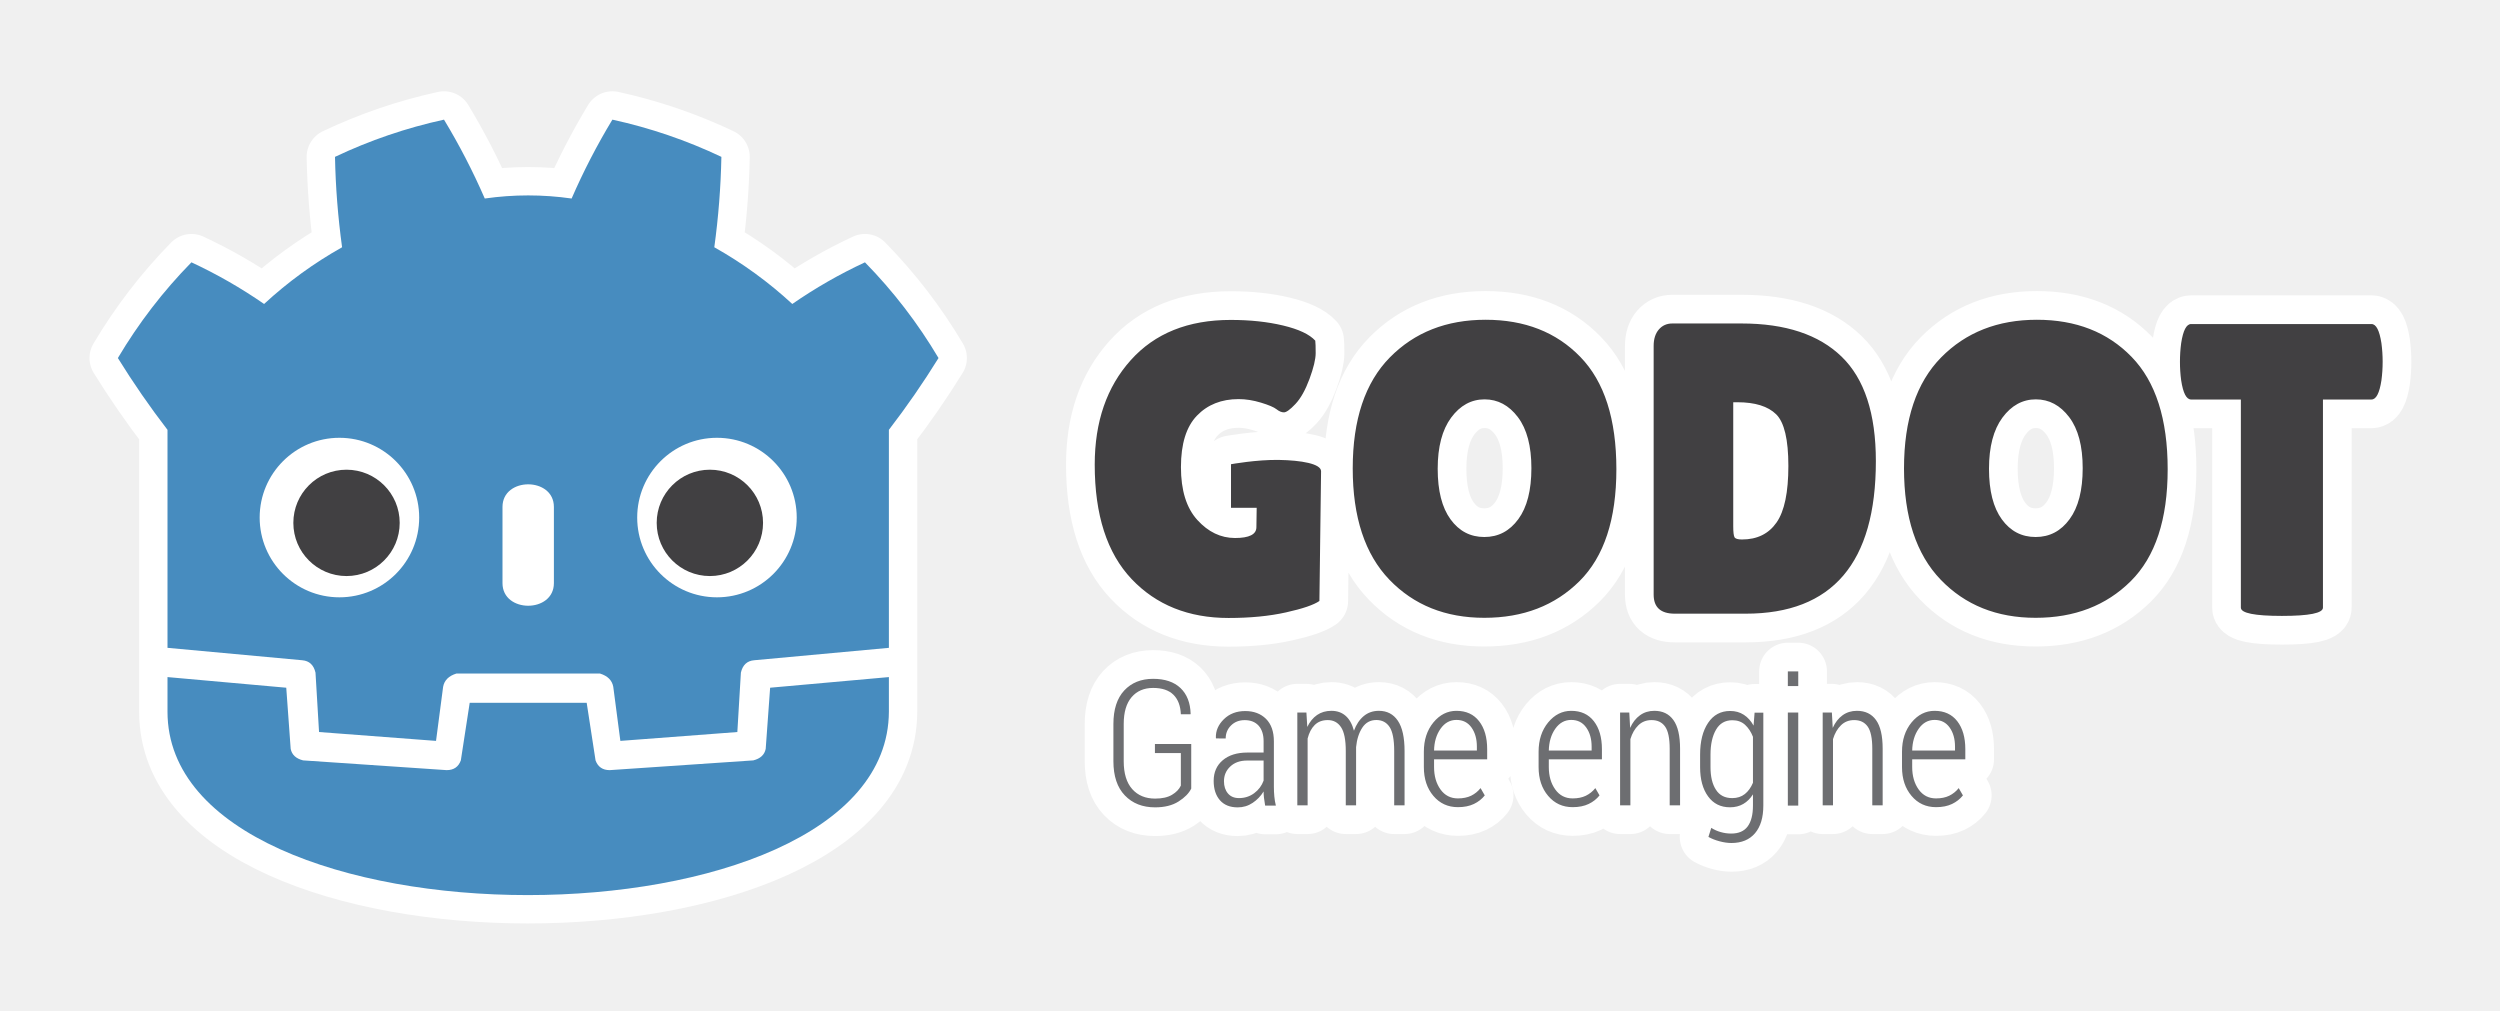
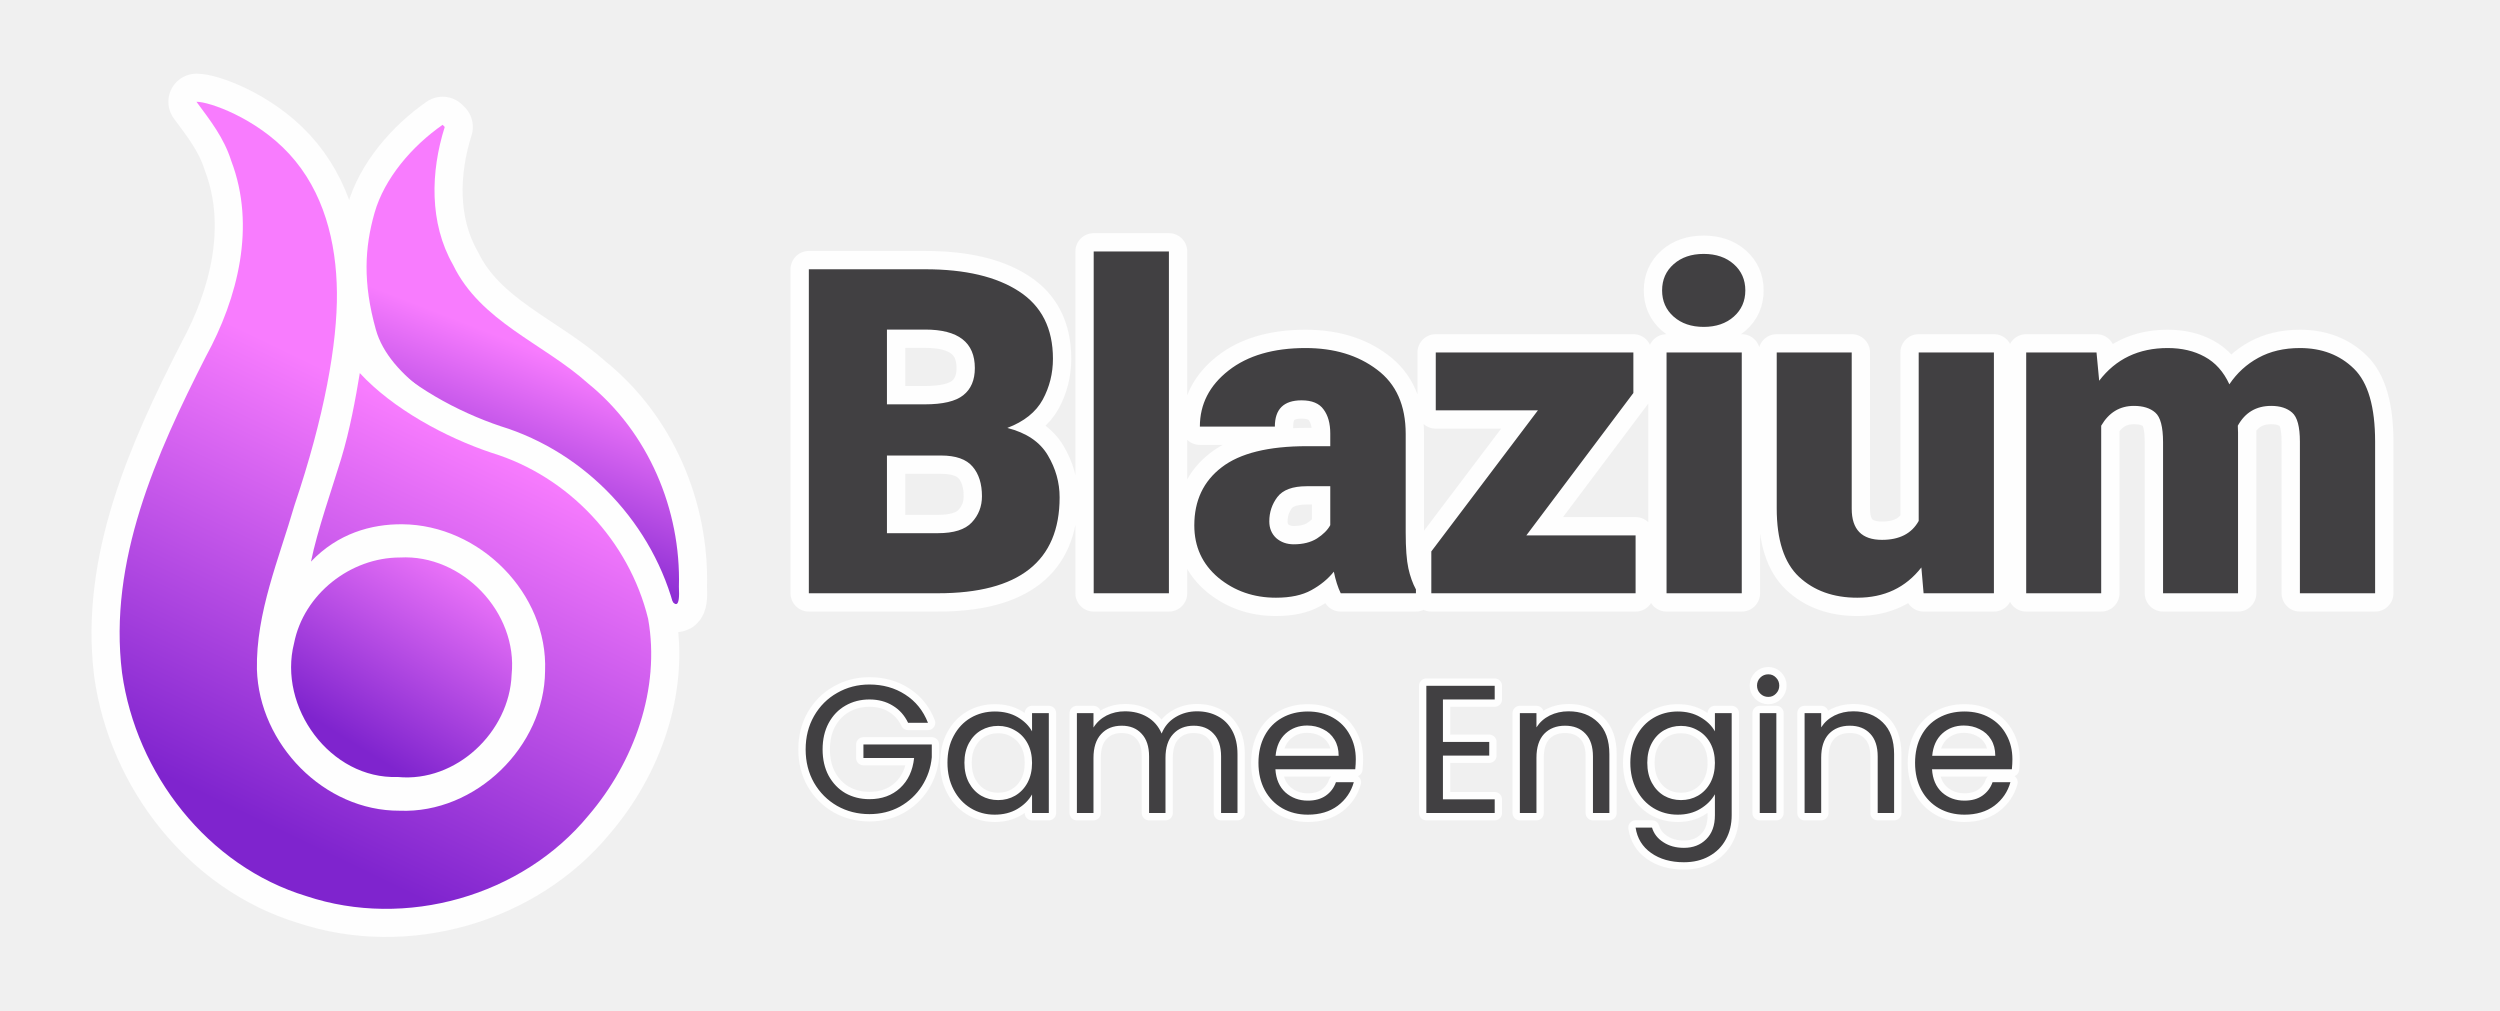
- <svg xmlns="http://www.w3.org/2000/svg" width="1024" height="414">
-   <path stroke="#fff" stroke-linejoin="round" stroke-width="23.5" d="M523.82 188.382c-9.142-.142-19.603 1.764-19.603 1.764v17.842h10.52l-.117 7.953c0 2.946-2.92 4.427-8.747 4.427-5.831 0-10.982-2.47-15.45-7.395-4.48-4.932-6.708-12.141-6.708-21.64 0-9.519 2.176-16.537 6.536-21.065 4.35-4.524 10.05-6.794 17.064-6.794 2.946 0 5.996.476 9.168 1.445 3.174.962 5.293 1.863 6.375 2.707 1.072.867 2.09 1.277 3.056 1.277.96 0 2.513-1.122 4.66-3.392 2.153-2.263 4.082-5.693 5.782-10.267 1.694-4.598 2.543-8.122 2.543-10.621 0-2.48-.054-4.19-.164-5.092-2.379-2.603-6.767-4.666-13.168-6.2-6.39-1.53-13.552-2.289-21.476-2.289-17.438 0-31.073 5.49-40.92 16.47-9.855 10.982-14.773 25.24-14.773 42.79 0 20.607 5.035 36.227 15.103 46.868 10.085 10.64 23.327 15.953 39.743 15.953 8.827 0 16.664-.76 23.51-2.289 6.853-1.523 11.41-3.088 13.676-4.67l.68-53.137c0-3.087-8.149-4.488-17.29-4.645zm84.247-24.804c-5.431 0-9.98 2.496-13.671 7.47-3.672 4.98-5.517 11.969-5.517 20.963 0 9.013 1.754 15.914 5.27 20.722 3.508 4.823 8.117 7.225 13.835 7.225 5.715 0 10.358-2.432 13.924-7.313q5.351-7.293 5.353-20.884c0-9.054-1.846-16.023-5.524-20.89q-5.51-7.292-13.67-7.293m-.083 89.477c-15.9 0-28.868-5.203-38.89-15.61q-15.016-15.624-15.017-45.592c0-19.992 5.063-35.128 15.191-45.435 10.131-10.293 23.209-15.444 39.228-15.444 16.016 0 28.954 5.058 38.795 15.204 9.858 10.126 14.778 25.477 14.778 46.009 0 20.546-5.034 35.828-15.114 45.856-10.08 10.008-23.062 15.012-38.971 15.012m101.95-88.298v50.788c0 2.37.176 3.866.515 4.493.337.624 1.358.937 3.052.937 6.232 0 10.954-2.328 14.181-6.97 3.235-4.636 4.835-12.356 4.835-23.168 0-10.817-1.674-17.865-5-21.139-3.344-3.283-8.64-4.94-15.884-4.94zm-32.599 78.798V141.681c0-2.832.704-5.067 2.126-6.724 1.413-1.632 3.25-2.461 5.521-2.461h28.357c17.994 0 31.664 4.54 40.994 13.597 9.347 9.054 14.02 23.31 14.02 42.784 0 41.66-17.778 62.486-53.326 62.486h-29.03c-5.769 0-8.662-2.597-8.662-7.808m156.544-79.977c-5.432 0-9.994 2.496-13.678 7.47q-5.507 7.471-5.508 20.963c0 9.013 1.758 15.914 5.262 20.722 3.505 4.823 8.119 7.225 13.837 7.225 5.717 0 10.363-2.432 13.924-7.313q5.354-7.293 5.355-20.884c0-9.054-1.843-16.023-5.522-20.89-3.68-4.861-8.23-7.293-13.67-7.293m-.087 89.477q-23.86 0-38.88-15.61-15.03-15.624-15.03-45.592c0-19.992 5.065-35.128 15.191-45.435 10.139-10.293 23.209-15.444 39.233-15.444 16.02 0 28.946 5.058 38.8 15.204 9.85 10.126 14.772 25.477 14.772 46.009 0 20.546-5.037 35.828-15.115 45.856-10.076 10.008-23.07 15.012-38.971 15.012m117.69-4.17c0 2.251-5.597 3.392-16.809 3.392-11.202 0-16.815-1.141-16.815-3.392v-85.248h-20.371c-1.928 0-3.286-2.597-4.077-7.818a56 56 0 0 1-.501-7.636c0-2.592.162-5.146.501-7.636.79-5.205 2.15-7.823 4.077-7.823h73.864c1.924 0 3.277 2.617 4.078 7.823.333 2.49.505 5.043.505 7.636 0 2.608-.172 5.152-.505 7.637-.8 5.22-2.154 7.817-4.078 7.817h-19.87z" />
-   <path fill="#414042" d="M523.82 188.382c-9.142-.142-19.603 1.764-19.603 1.764v17.842h10.52l-.117 7.953c0 2.946-2.92 4.427-8.747 4.427-5.831 0-10.982-2.47-15.45-7.395-4.48-4.932-6.708-12.141-6.708-21.64 0-9.519 2.176-16.537 6.536-21.065 4.35-4.524 10.05-6.794 17.064-6.794 2.946 0 5.996.476 9.168 1.445 3.174.962 5.293 1.863 6.375 2.707 1.072.867 2.09 1.277 3.056 1.277.96 0 2.513-1.122 4.66-3.392 2.153-2.263 4.082-5.693 5.782-10.267 1.694-4.598 2.543-8.122 2.543-10.621 0-2.48-.054-4.19-.164-5.092-2.379-2.603-6.767-4.666-13.168-6.2-6.39-1.53-13.552-2.289-21.476-2.289-17.438 0-31.073 5.49-40.92 16.47-9.855 10.982-14.773 25.24-14.773 42.79 0 20.607 5.035 36.227 15.103 46.868 10.085 10.64 23.327 15.953 39.743 15.953 8.827 0 16.664-.76 23.51-2.289 6.853-1.523 11.41-3.088 13.676-4.67l.68-53.137c0-3.087-8.149-4.488-17.29-4.645m84.247-24.804c-5.431 0-9.98 2.496-13.671 7.47-3.672 4.98-5.517 11.969-5.517 20.963 0 9.013 1.754 15.914 5.27 20.722 3.508 4.823 8.117 7.225 13.835 7.225 5.715 0 10.358-2.432 13.924-7.313q5.351-7.293 5.353-20.884c0-9.054-1.846-16.023-5.524-20.89q-5.51-7.292-13.67-7.293m-.083 89.477c-15.9 0-28.868-5.203-38.89-15.61q-15.016-15.624-15.017-45.592c0-19.992 5.063-35.128 15.191-45.435 10.131-10.293 23.209-15.444 39.228-15.444 16.016 0 28.954 5.058 38.795 15.204 9.858 10.126 14.778 25.477 14.778 46.009 0 20.546-5.034 35.828-15.114 45.856-10.08 10.008-23.062 15.012-38.971 15.012m101.95-88.298v50.788c0 2.37.176 3.866.515 4.493.337.624 1.358.937 3.052.937 6.232 0 10.954-2.328 14.181-6.97 3.235-4.636 4.835-12.356 4.835-23.168 0-10.817-1.674-17.865-5-21.139-3.344-3.283-8.64-4.94-15.884-4.94zm-32.599 78.798V141.681c0-2.832.704-5.067 2.126-6.724 1.413-1.632 3.25-2.461 5.521-2.461h28.357c17.994 0 31.664 4.54 40.994 13.597 9.347 9.054 14.02 23.31 14.02 42.784 0 41.66-17.778 62.486-53.326 62.486h-29.03c-5.769 0-8.662-2.597-8.662-7.808m156.544-79.977c-5.432 0-9.994 2.496-13.678 7.47q-5.507 7.471-5.508 20.963c0 9.013 1.758 15.914 5.262 20.722 3.505 4.823 8.119 7.225 13.837 7.225 5.717 0 10.363-2.432 13.924-7.313q5.354-7.293 5.355-20.884c0-9.054-1.843-16.023-5.522-20.89-3.68-4.861-8.23-7.293-13.67-7.293m-.087 89.477q-23.86 0-38.88-15.61-15.03-15.624-15.03-45.592c0-19.992 5.065-35.128 15.191-45.435 10.139-10.293 23.209-15.444 39.233-15.444 16.02 0 28.946 5.058 38.8 15.204 9.85 10.126 14.772 25.477 14.772 46.009 0 20.546-5.037 35.828-15.115 45.856-10.076 10.008-23.07 15.012-38.971 15.012m117.69-4.17c0 2.251-5.597 3.392-16.809 3.392-11.202 0-16.815-1.141-16.815-3.392v-85.248h-20.371c-1.928 0-3.286-2.597-4.077-7.818a56 56 0 0 1-.501-7.636c0-2.592.162-5.146.501-7.636.79-5.205 2.15-7.823 4.077-7.823h73.864c1.924 0 3.277 2.617 4.078 7.823.333 2.49.505 5.043.505 7.636 0 2.608-.172 5.152-.505 7.637-.8 5.22-2.154 7.817-4.078 7.817h-19.87z" />
-   <path stroke="#fff" stroke-linejoin="round" stroke-width="23.5" d="M487.93 322.997c-.94 1.926-2.664 3.691-5.188 5.289-2.52 1.607-5.722 2.406-9.611 2.406-5.132 0-9.259-1.617-12.394-4.887-3.122-3.243-4.686-7.92-4.686-14.022V296.57c0-5.97 1.473-10.548 4.431-13.743 2.95-3.17 6.903-4.78 11.84-4.78 4.824 0 8.564 1.27 11.212 3.781 2.639 2.519 4.025 6.038 4.146 10.532l-.066.2h-3.94c-.14-3.443-1.14-6.101-3.022-7.979-1.871-1.861-4.655-2.803-8.33-2.803-3.72 0-6.668 1.259-8.823 3.785-2.15 2.518-3.224 6.17-3.224 10.968v15.301q.001 7.462 3.476 11.382c2.316 2.592 5.438 3.892 9.38 3.892 2.876 0 5.19-.51 6.92-1.554 1.738-1.028 2.942-2.285 3.624-3.775V308.45h-10.618v-3.704h14.873zm19.557 3.902c2.336 0 4.416-.661 6.232-2.01 1.82-1.353 3.096-3.063 3.852-5.146v-8.224h-6.756q-4.31 0-6.896 2.442c-1.726 1.617-2.581 3.637-2.581 6.037 0 2.03.534 3.696 1.616 4.981 1.08 1.289 2.59 1.92 4.533 1.92m10.715 3.068a99 99 0 0 1-.48-3.225 22 22 0 0 1-.15-2.562 14.9 14.9 0 0 1-4.483 4.675c-1.836 1.236-3.878 1.848-6.128 1.848-3.147 0-5.567-.975-7.28-2.927-1.702-1.96-2.563-4.6-2.563-7.936 0-3.523 1.237-6.35 3.72-8.448 2.48-2.098 5.85-3.147 10.09-3.147h6.643v-4.672c0-2.686-.686-4.802-2.032-6.331-1.375-1.51-3.264-2.275-5.701-2.275-2.268 0-4.139.722-5.608 2.182-1.463 1.45-2.19 3.224-2.19 5.337l-3.944-.035-.07-.206c-.11-2.866.973-5.4 3.261-7.646 2.279-2.24 5.203-3.352 8.761-3.352 3.517 0 6.347 1.069 8.509 3.2q3.224 3.227 3.226 9.21v18.645c0 1.358.064 2.677.183 3.936a25 25 0 0 0 .627 3.729zm16.905-38.108.36 5.9c1-2.112 2.339-3.739 3.998-4.896q2.498-1.711 5.874-1.711c2.296 0 4.232.668 5.794 2.02 1.562 1.347 2.714 3.387 3.446 6.127.938-2.529 2.264-4.528 3.986-5.975 1.722-1.45 3.812-2.172 6.23-2.172 3.335 0 5.923 1.35 7.755 4.05 1.841 2.705 2.759 6.856 2.759 12.464v22.207h-4.246v-22.28c0-4.663-.645-7.946-1.9-9.834-1.261-1.89-3.071-2.842-5.41-2.842-2.462 0-4.384 1.04-5.767 3.152-1.375 2.112-2.223 4.754-2.531 7.945v23.86h-4.224v-22.258c0-4.554-.639-7.812-1.945-9.759-1.299-1.946-3.107-2.912-5.427-2.912-2.218 0-4.013.677-5.358 2.02-1.353 1.349-2.315 3.195-2.899 5.538v27.369h-4.22v-38.014zm61.457 3.021q-3.966 0-6.517 3.613c-1.705 2.415-2.585 5.392-2.656 8.938h17.537v-1.626c0-3.137-.736-5.75-2.21-7.822-1.482-2.075-3.53-3.103-6.154-3.103m.598 35.735c-4.099 0-7.451-1.543-10.055-4.621q-3.895-4.61-3.896-11.793v-6.313c0-4.798 1.303-8.798 3.912-11.979 2.616-3.167 5.758-4.75 9.441-4.75 3.983 0 7.068 1.413 9.27 4.246q3.313 4.257 3.312 11.434v4.171H587.39v3.162c0 3.68.882 6.744 2.635 9.19 1.757 2.45 4.144 3.666 7.136 3.666 2.077 0 3.888-.367 5.396-1.089a11.1 11.1 0 0 0 3.877-3.132l1.728 2.99c-1.148 1.456-2.634 2.633-4.45 3.505-1.811.868-4 1.312-6.551 1.312m46.411-35.734q-3.976 0-6.528 3.613-2.54 3.62-2.652 8.938h17.54v-1.626c0-3.137-.733-5.75-2.216-7.822-1.475-2.075-3.52-3.103-6.144-3.103m.593 35.735c-4.1 0-7.446-1.543-10.045-4.621q-3.91-4.61-3.91-11.793v-6.313c0-4.798 1.309-8.798 3.913-11.979 2.623-3.167 5.766-4.75 9.45-4.75 3.975 0 7.072 1.413 9.27 4.246 2.2 2.837 3.304 6.65 3.304 11.434v4.171h-21.755v3.162q0 5.52 2.647 9.19c1.747 2.45 4.124 3.666 7.125 3.666 2.087 0 3.888-.367 5.392-1.089a11.2 11.2 0 0 0 3.894-3.132l1.717 2.99c-1.15 1.456-2.633 2.633-4.451 3.505-1.81.868-3.997 1.312-6.55 1.312m23.189-38.755.345 6.284c1.014-2.23 2.353-3.962 4.034-5.166 1.667-1.21 3.63-1.824 5.887-1.824 3.396 0 5.998 1.256 7.804 3.78 1.826 2.518 2.73 6.434 2.73 11.749v23.191h-4.249V306.72c0-4.343-.636-7.377-1.9-9.137-1.258-1.76-3.107-2.636-5.513-2.636-2.158 0-3.968.701-5.419 2.126-1.457 1.412-2.543 3.294-3.267 5.666v27.134h-4.219V291.86zm33.27 22.395c0 3.858.73 6.926 2.213 9.208 1.465 2.304 3.695 3.443 6.671 3.443 2.04 0 3.757-.544 5.167-1.657 1.405-1.113 2.514-2.662 3.336-4.627V301.79c-.79-2.025-1.874-3.66-3.244-4.92-1.368-1.24-3.102-1.863-5.186-1.863-2.97 0-5.216 1.294-6.708 3.891-1.502 2.603-2.25 5.995-2.25 10.161zm-4.262-5.195c0-5.386 1.088-9.714 3.274-12.975 2.169-3.245 5.187-4.871 9.03-4.871 2.134 0 4.007.52 5.607 1.564 1.603 1.024 2.928 2.523 3.992 4.43l.412-5.287h3.581v38.048c0 4.871-1.13 8.646-3.4 11.317-2.271 2.66-5.499 4.009-9.666 4.009-1.5 0-3.11-.235-4.832-.691-1.724-.456-3.252-1.054-4.59-1.805l1.168-3.704a14.1 14.1 0 0 0 3.831 1.716 15.2 15.2 0 0 0 4.352.616q4.536-.001 6.71-2.905c1.452-1.961 2.18-4.798 2.18-8.553v-4.597c-1.079 1.71-2.402 3.024-3.97 3.93-1.563.912-3.39 1.368-5.448 1.368-3.818 0-6.814-1.496-8.976-4.486-2.167-2.983-3.255-6.965-3.255-11.93zm40.2 20.916h-4.266V291.86h4.266zm0-48.968h-4.266v-6.005h4.266zm13.774 10.852.346 6.284c1.016-2.23 2.35-3.962 4.027-5.166 1.677-1.21 3.643-1.824 5.89-1.824 3.397 0 6.01 1.256 7.82 3.78 1.821 2.518 2.717 6.434 2.717 11.749v23.191h-4.248V306.72c0-4.343-.635-7.377-1.897-9.137-1.268-1.76-3.103-2.636-5.517-2.636-2.157 0-3.962.701-5.412 2.126-1.455 1.412-2.545 3.294-3.266 5.666v27.134h-4.224V291.86zm42.074 3.021q-3.978 0-6.518 3.613-2.547 3.62-2.66 8.938h17.54v-1.626c0-3.137-.731-5.75-2.21-7.822-1.476-2.075-3.525-3.103-6.152-3.103m.602 35.735c-4.11 0-7.456-1.543-10.048-4.621q-3.903-4.61-3.903-11.793v-6.313c0-4.798 1.302-8.798 3.91-11.979q3.924-4.75 9.439-4.75c3.978 0 7.077 1.413 9.283 4.246 2.197 2.837 3.3 6.65 3.3 11.434v4.171h-21.76v3.162c0 3.68.887 6.744 2.642 9.19 1.754 2.45 4.133 3.666 7.137 3.666 2.08 0 3.88-.367 5.382-1.089a11.16 11.16 0 0 0 3.897-3.132l1.725 2.99c-1.156 1.456-2.64 2.633-4.454 3.505-1.81.868-3.998 1.312-6.55 1.312" />
-   <path fill="#6d6e71" d="M487.93 322.997c-.94 1.926-2.664 3.691-5.188 5.289-2.52 1.607-5.722 2.406-9.611 2.406-5.132 0-9.259-1.617-12.394-4.887-3.122-3.243-4.686-7.92-4.686-14.022V296.57c0-5.97 1.473-10.548 4.431-13.743 2.95-3.17 6.903-4.78 11.84-4.78 4.824 0 8.564 1.27 11.212 3.781 2.639 2.519 4.025 6.038 4.146 10.532l-.066.2h-3.94c-.14-3.443-1.14-6.101-3.022-7.979-1.871-1.861-4.655-2.803-8.33-2.803-3.72 0-6.668 1.259-8.823 3.785-2.15 2.518-3.224 6.17-3.224 10.968v15.301q.001 7.462 3.476 11.382c2.316 2.592 5.438 3.892 9.38 3.892 2.876 0 5.19-.51 6.92-1.554 1.738-1.028 2.942-2.285 3.624-3.775V308.45h-10.618v-3.704h14.873zm19.557 3.902c2.336 0 4.416-.661 6.232-2.01 1.82-1.353 3.096-3.063 3.852-5.146v-8.224h-6.756q-4.31 0-6.896 2.442c-1.726 1.617-2.581 3.637-2.581 6.037 0 2.03.534 3.696 1.616 4.981 1.08 1.289 2.59 1.92 4.533 1.92m10.715 3.068a99 99 0 0 1-.48-3.225 22 22 0 0 1-.15-2.562 14.9 14.9 0 0 1-4.483 4.675c-1.836 1.236-3.878 1.848-6.128 1.848-3.147 0-5.567-.975-7.28-2.927-1.702-1.96-2.563-4.6-2.563-7.936 0-3.523 1.237-6.35 3.72-8.448 2.48-2.098 5.85-3.147 10.09-3.147h6.643v-4.672c0-2.686-.686-4.802-2.032-6.331-1.375-1.51-3.264-2.275-5.701-2.275-2.268 0-4.139.722-5.608 2.182-1.463 1.45-2.19 3.224-2.19 5.337l-3.944-.035-.07-.206c-.11-2.866.973-5.4 3.261-7.646 2.279-2.24 5.203-3.352 8.761-3.352 3.517 0 6.347 1.069 8.509 3.2q3.224 3.227 3.226 9.21v18.645c0 1.358.064 2.677.183 3.936a25 25 0 0 0 .627 3.729zm16.905-38.108.36 5.9c1-2.112 2.339-3.739 3.998-4.896q2.498-1.711 5.874-1.711c2.296 0 4.232.668 5.794 2.02 1.562 1.347 2.714 3.387 3.446 6.127.938-2.529 2.264-4.528 3.986-5.975 1.722-1.45 3.812-2.172 6.23-2.172 3.335 0 5.923 1.35 7.755 4.05 1.841 2.705 2.759 6.856 2.759 12.464v22.207h-4.246v-22.28c0-4.663-.645-7.946-1.9-9.834-1.261-1.89-3.071-2.842-5.41-2.842-2.462 0-4.384 1.04-5.767 3.152-1.375 2.112-2.223 4.754-2.531 7.945v23.86h-4.224v-22.258c0-4.554-.639-7.812-1.945-9.759-1.299-1.946-3.107-2.912-5.427-2.912-2.218 0-4.013.677-5.358 2.02-1.353 1.349-2.315 3.195-2.899 5.538v27.369h-4.22v-38.014zm61.457 3.021q-3.966 0-6.517 3.613c-1.705 2.415-2.585 5.392-2.656 8.938h17.537v-1.626c0-3.137-.736-5.75-2.21-7.822-1.482-2.075-3.53-3.103-6.154-3.103m.598 35.735c-4.099 0-7.451-1.543-10.055-4.621q-3.895-4.61-3.896-11.793v-6.313c0-4.798 1.303-8.798 3.912-11.979 2.616-3.167 5.758-4.75 9.441-4.75 3.983 0 7.068 1.413 9.27 4.246q3.313 4.257 3.312 11.434v4.171H587.39v3.162c0 3.68.882 6.744 2.635 9.19 1.757 2.45 4.144 3.666 7.136 3.666 2.077 0 3.888-.367 5.396-1.089a11.1 11.1 0 0 0 3.877-3.132l1.728 2.99c-1.148 1.456-2.634 2.633-4.45 3.505-1.811.868-4 1.312-6.551 1.312m46.411-35.734q-3.976 0-6.528 3.613-2.54 3.62-2.652 8.938h17.54v-1.626c0-3.137-.733-5.75-2.216-7.822-1.475-2.075-3.52-3.103-6.144-3.103m.593 35.735c-4.1 0-7.446-1.543-10.045-4.621q-3.91-4.61-3.91-11.793v-6.313c0-4.798 1.309-8.798 3.913-11.979 2.623-3.167 5.766-4.75 9.45-4.75 3.975 0 7.072 1.413 9.27 4.246 2.2 2.837 3.304 6.65 3.304 11.434v4.171h-21.755v3.162q0 5.52 2.647 9.19c1.747 2.45 4.124 3.666 7.125 3.666 2.087 0 3.888-.367 5.392-1.089a11.2 11.2 0 0 0 3.894-3.132l1.717 2.99c-1.15 1.456-2.633 2.633-4.451 3.505-1.81.868-3.997 1.312-6.55 1.312m23.189-38.755.345 6.284c1.014-2.23 2.353-3.962 4.034-5.166 1.667-1.21 3.63-1.824 5.887-1.824 3.396 0 5.998 1.256 7.804 3.78 1.826 2.518 2.73 6.434 2.73 11.749v23.191h-4.249V306.72c0-4.343-.636-7.377-1.9-9.137-1.258-1.76-3.107-2.636-5.513-2.636-2.158 0-3.968.701-5.419 2.126-1.457 1.412-2.543 3.294-3.267 5.666v27.134h-4.219V291.86zm33.27 22.395c0 3.858.73 6.926 2.213 9.208 1.465 2.304 3.695 3.443 6.671 3.443 2.04 0 3.757-.544 5.167-1.657 1.405-1.113 2.514-2.662 3.336-4.627V301.79c-.79-2.025-1.874-3.66-3.244-4.92-1.368-1.24-3.102-1.863-5.186-1.863-2.97 0-5.216 1.294-6.708 3.891-1.502 2.603-2.25 5.995-2.25 10.161zm-4.262-5.195c0-5.386 1.088-9.714 3.274-12.975 2.169-3.245 5.187-4.871 9.03-4.871 2.134 0 4.007.52 5.607 1.564 1.603 1.024 2.928 2.523 3.992 4.43l.412-5.287h3.581v38.048c0 4.871-1.13 8.646-3.4 11.317-2.271 2.66-5.499 4.009-9.666 4.009-1.5 0-3.11-.235-4.832-.691-1.724-.456-3.252-1.054-4.59-1.805l1.168-3.704a14.1 14.1 0 0 0 3.831 1.716 15.2 15.2 0 0 0 4.352.616q4.536-.001 6.71-2.905c1.452-1.961 2.18-4.798 2.18-8.553v-4.597c-1.079 1.71-2.402 3.024-3.97 3.93-1.563.912-3.39 1.368-5.448 1.368-3.818 0-6.814-1.496-8.976-4.486-2.167-2.983-3.255-6.965-3.255-11.93zm40.2 20.916h-4.266V291.86h4.266zm0-48.968h-4.266v-6.005h4.266zm13.774 10.852.346 6.284c1.016-2.23 2.35-3.962 4.027-5.166 1.677-1.21 3.643-1.824 5.89-1.824 3.397 0 6.01 1.256 7.82 3.78 1.821 2.518 2.717 6.434 2.717 11.749v23.191h-4.248V306.72c0-4.343-.635-7.377-1.897-9.137-1.268-1.76-3.103-2.636-5.517-2.636-2.157 0-3.962.701-5.412 2.126-1.455 1.412-2.545 3.294-3.266 5.666v27.134h-4.224V291.86zm42.074 3.021q-3.978 0-6.518 3.613-2.547 3.62-2.66 8.938h17.54v-1.626c0-3.137-.731-5.75-2.21-7.822-1.476-2.075-3.525-3.103-6.152-3.103m.602 35.735c-4.11 0-7.456-1.543-10.048-4.621q-3.903-4.61-3.903-11.793v-6.313c0-4.798 1.302-8.798 3.91-11.979q3.924-4.75 9.439-4.75c3.978 0 7.077 1.413 9.283 4.246 2.197 2.837 3.3 6.65 3.3 11.434v4.171h-21.76v3.162c0 3.68.887 6.744 2.642 9.19 1.754 2.45 4.133 3.666 7.137 3.666 2.08 0 3.88-.367 5.382-1.089a11.16 11.16 0 0 0 3.897-3.132l1.725 2.99c-1.156 1.456-2.64 2.633-4.454 3.505-1.81.868-3.998 1.312-6.55 1.312" />
-   <g fill="#fff" transform="translate(30.492 21.054)scale(.363)">
-     <path d="M105 673v33q407 354 814 0v-33z" />
-     <path fill="none" stroke="#fff" stroke-linejoin="round" stroke-width="64" d="M105 745c0 276 813 276 814 0V427q30-39 56-81-35-59-83-108-43 20-82 47-40-37-88-64 7-51 8-102-59-28-123-42-26 43-46 89-49-7-98 0-20-46-46-89-64 14-123 42 1 51 8 102-48 27-88 64-39-27-82-47-48 49-83 108 26 42 56 81v318z" />
-     <path fill="#478cbf" d="m105 673 152 14q12 1 15 14l4 67 132 10 8-61q2-11 15-15h162q13 4 15 15l8 61 132-10 4-67q3-13 15-14l152-14V427q30-39 56-81-35-59-83-108-43 20-82 47-40-37-88-64 7-51 8-102-59-28-123-42-26 43-46 89-49-7-98 0-20-46-46-89-64 14-123 42 1 51 8 102-48 27-88 64-39-27-82-47-48 49-83 108 26 42 56 81zm0 33v39c0 276 813 276 814 0v-39l-134 12-5 69q-2 10-14 13l-162 11q-12 0-16-11l-10-65H446l-10 65q-4 11-16 11l-162-11q-12-3-14-13l-5-69z" />
-     <path d="M483 600c0 34 58 34 58 0v-86c0-34-58-34-58 0z" />
-     <circle cx="725" cy="526" r="90" />
-     <circle cx="299" cy="526" r="90" />
-   </g>
-   <g fill="#414042" transform="translate(30.492 21.054)scale(.363)">
-     <circle cx="307" cy="532" r="60" />
-     <circle cx="717" cy="532" r="60" />
-   </g>
+ <svg xmlns="http://www.w3.org/2000/svg" xmlns:xlink="http://www.w3.org/1999/xlink" xml:space="preserve" width="1024" height="414">
+   <defs>
+     <linearGradient id="a">
+       <stop offset=".045" stop-color="#7f24ce" />
+       <stop offset="1" stop-color="#f87cfe" />
+     </linearGradient>
+     <linearGradient xlink:href="#a" id="d" x1="269.585" x2="488.27" y1="847.204" y2="393.079" gradientTransform="translate(-29.076 14.177)scale(.37155)" gradientUnits="userSpaceOnUse" />
+     <linearGradient xlink:href="#a" id="c" x1="496.519" x2="635.831" y1="813.477" y2="589.778" gradientTransform="translate(-29.076 14.177)scale(.37155)" gradientUnits="userSpaceOnUse" />
+     <linearGradient xlink:href="#a" id="b" x1="635.831" x2="721.822" y1="589.778" y2="368.408" gradientTransform="translate(-29.076 14.177)scale(.37155)" gradientUnits="userSpaceOnUse" />
+   </defs>
+   <path fill="url(#b)" stroke="#fefefe" stroke-linecap="round" stroke-linejoin="round" stroke-width="23.014" d="m 181.292,51.128 c -12.461,8.654 -23.861,21.915 -27.877,36.057 -4.016,14.142 -4.885,28.48 0.554,47.886 5.44,19.406 31.568,34.844 53.156,42.127 26.323,9.081 49.15,28.348 60.348,54.118 2.612,5.092 11.595,27.313 10.608,9.016 0.896,-31.563 -12.529,-63.295 -37.239,-83.308 -18.244,-16.382 -44.017,-25.24 -55.291,-48.579 -9.762,-17.124 -9.184,-38.111 -3.384,-56.44 l -0.437,-0.437 z" paint-order="stroke fill markers" style="mix-blend-mode:normal" />
+   <path fill="url(#c)" stroke="#fefefe" stroke-linecap="round" stroke-linejoin="round" stroke-width="23.014" d="m 163.832,228.35 c 25.531,-1.405 48.346,22.524 45.731,47.964 -0.878,23.554 -22.767,44.263 -46.621,41.941 -27.706,1.016 -49.149,-28.711 -42.489,-54.805 3.958,-20.079 23.059,-35.094 43.377,-35.1 z" paint-order="stroke fill markers" style="mix-blend-mode:normal" />
+   <path fill="url(#d)" stroke="#fefefe" stroke-linecap="round" stroke-linejoin="round" stroke-width="23.014" d="M 80.472,41.689 C 86.164,49.385 91.746,56.475 94.715,65.891 104.887,92.556 97.506,121.957 84.269,146.134 63.994,185.947 44.316,229.847 49.988,275.576 c 5.729,41.309 35.092,79.216 75.505,91.481 40.568,13.542 88.361,0.053 115.561,-33.052 18.662,-21.756 29.532,-51.899 24.418,-80.544 -7.781,-31.852 -32.601,-58.358 -63.993,-67.951 -19.021,-6.355 -40.523,-18.027 -54.104,-32.696 -1.715,10.398 -4.044,23.264 -7.662,35.172 -3.618,11.908 -9.798,29.472 -12.33,42.044 11.015,-11.547 24.698,-15.388 37.368,-15.292 31.805,0.242 59.766,28.432 58.51,60.129 -0.257,30.954 -28.471,58.443 -59.57,57.203 -30.979,0.14 -57.531,-27.281 -58.458,-57.873 -0.424,-23.216 9.012,-45.202 15.374,-67.194 12.319,-36.51 17.603,-66.416 17.397,-87.168 -0.205,-20.752 -5.409,-41.461 -19.558,-56.81 C 104.82,48.242 85.483,41.592 80.472,41.689" paint-order="stroke fill markers" style="mix-blend-mode:normal" />
+   <path fill="#414042" stroke="#fefefe" stroke-linecap="round" stroke-linejoin="round" stroke-width="15" d="M434.022 203.716q0 39.284-49.857 39.284H331.3V110.291h47.67q24.518 0 38.372 9.024 13.945 9.023 13.945 27.617 0 9.024-4.192 16.771-4.193 7.656-14.493 11.576 11.758 3.007 16.589 11.21 4.83 8.112 4.83 17.227zm-70.73-68.724v30.625h15.495q11.12 0 15.769-3.737 4.74-3.737 4.74-11.12 0-15.768-20.326-15.768zm38.92 68.268q0-7.656-3.828-12.122-3.828-4.557-12.943-4.557h-22.149v31.81h20.873q9.753 0 13.854-4.375 4.193-4.467 4.193-10.756M478.785 103v140h-30.807V103Zm70.375 140q-1.732-3.555-2.826-8.841-3.554 4.466-9.205 7.565-5.56 3.099-14.492 3.099-13.672 0-23.607-8.203-9.844-8.295-9.844-21.42 0-15.22 11.21-23.789 11.212-8.659 35.001-8.659h9.48v-5.195q0-6.198-2.735-9.844-2.643-3.737-9.024-3.737-10.937 0-10.937 10.756h-30.716q0-13.763 11.757-22.97 11.758-9.205 31.537-9.205 17.591 0 29.258 8.841 11.758 8.75 11.758 26.341v40.378q0 9.662 1.093 14.675 1.094 4.922 3.1 8.659V243Zm-19.232-20.052q5.651 0 9.48-2.37 3.828-2.46 5.468-5.469v-15.95h-9.661q-8.66 0-12.032 4.466-3.28 4.375-3.28 9.935 0 4.193 2.825 6.836 2.916 2.552 7.2 2.552m58.162-54.87V144.38h80.937v16.589l-43.84 58.333h44.752V243h-83.672v-17.135l43.659-57.787zm92.706-49.128q0-6.562 4.74-10.755 4.739-4.193 12.304-4.193t12.305 4.193 4.74 10.755q0 6.563-4.74 10.756-4.74 4.192-12.305 4.192t-12.305-4.192-4.74-10.756zm32.63 25.43V243h-30.807v-98.62ZM787.903 243l-.912-10.573q-9.661 12.396-26.25 12.396-14.674 0-23.88-8.568-9.115-8.568-9.115-28.073V144.38h30.717v63.985q0 12.76 12.395 12.76 10.756 0 15.04-7.747V144.38h30.807V243Zm86.143-76.745q-8.659 0-13.398 8.112V243H829.93v-98.62h28.803l1.093 11.576q10.209-13.399 28.073-13.399 8.66 0 15.13 3.555 6.563 3.554 10.118 11.302 4.648-6.927 11.849-10.846 7.291-4.01 17.044-4.01 13.49 0 22.148 8.476 8.66 8.476 8.66 29.896V243H942.04v-62.07q0-9.206-3.19-11.94-3.1-2.735-8.568-2.735-9.206 0-13.672 8.112.091 1.367.091 2.826V243h-30.716v-61.888q0-9.388-3.19-12.123-3.099-2.734-8.75-2.734z" aria-label="Blazium" font-family="Roboto" font-size="186.667" font-weight="900" letter-spacing="-4" paint-order="stroke fill markers" style="line-height:1.25;-inkscape-font-specification:&quot;Roboto Heavy&quot;" />
+   <path fill="#414042" stroke="#fefefe" stroke-linecap="round" stroke-linejoin="round" stroke-width="6" d="M371.952 296.056q-2.165-4.555-6.272-7.019-4.106-2.538-9.557-2.538-5.45 0-9.856 2.538-4.33 2.464-6.87 7.168-2.463 4.63-2.463 10.752t2.464 10.752q2.538 4.63 6.869 7.168 4.405 2.464 9.856 2.464 7.616 0 12.544-4.554t5.75-12.32h-20.758v-5.526h28v5.227q-.597 6.421-4.032 11.797-3.435 5.302-9.035 8.438-5.6 3.061-12.469 3.061-7.243 0-13.216-3.36-5.973-3.435-9.483-9.483-3.434-6.048-3.434-13.664t3.434-13.664q3.51-6.122 9.483-9.482 5.973-3.435 13.216-3.435 8.288 0 14.635 4.107 6.421 4.106 9.333 11.573zm16.128 16.352q0-6.272 2.539-10.976 2.539-4.779 6.944-7.392 4.48-2.613 9.93-2.613 5.377 0 9.334 2.314t5.899 5.824V292.1h6.869v40.917h-6.87V325.4q-2.015 3.584-6.047 5.973-3.958 2.315-9.259 2.315-5.45 0-9.856-2.688t-6.944-7.541-2.539-11.051m34.646.075q0-4.63-1.867-8.064t-5.077-5.227q-3.136-1.867-6.944-1.867t-6.944 1.792-5.003 5.227-1.867 8.064q0 4.704 1.867 8.213 1.867 3.435 5.003 5.302 3.136 1.792 6.944 1.792t6.944-1.792q3.21-1.867 5.077-5.302 1.867-3.509 1.867-8.138m67.573-21.131q4.779 0 8.512 2.016 3.733 1.941 5.899 5.899 2.165 3.957 2.165 9.632v24.117h-6.72v-23.147q0-6.122-3.061-9.333-2.987-3.285-8.139-3.285-5.301 0-8.437 3.434-3.136 3.36-3.136 9.782v22.549h-6.72v-23.147q0-6.122-3.062-9.333-2.986-3.285-8.138-3.285-5.302 0-8.438 3.434-3.136 3.36-3.136 9.782v22.549h-6.794v-40.917h6.794v5.898q2.016-3.21 5.376-4.928 3.435-1.717 7.542-1.717 5.152 0 9.11 2.315 3.956 2.314 5.898 6.794 1.717-4.33 5.674-6.72t8.811-2.389m65.035 19.637q0 1.942-.224 4.107h-32.704q.373 6.048 4.106 9.483 3.808 3.36 9.184 3.36 4.406 0 7.318-2.016 2.987-2.091 4.181-5.526h7.318q-1.643 5.899-6.571 9.632-4.928 3.659-12.246 3.659-5.824 0-10.453-2.613-4.555-2.614-7.168-7.392-2.613-4.854-2.613-11.2 0-6.347 2.538-11.126 2.54-4.778 7.094-7.317 4.63-2.613 10.602-2.613 5.825 0 10.305 2.538 4.48 2.539 6.869 7.019 2.464 4.405 2.464 10.005m-7.019-1.418q0-3.883-1.717-6.646-1.717-2.837-4.704-4.256-2.912-1.493-6.496-1.493-5.152 0-8.81 3.285-3.585 3.286-4.107 9.11zm42.71-23.072v17.397h18.965v5.6h-18.965v17.92h21.205v5.6h-28v-52.117h28v5.6zm51.445 4.853q7.467 0 12.096 4.555 4.63 4.48 4.63 12.992v24.117h-6.72v-23.147q0-6.122-3.062-9.333-3.061-3.285-8.363-3.285-5.376 0-8.586 3.36-3.136 3.36-3.136 9.781v22.624h-6.795v-40.917h6.795v5.824q2.016-3.136 5.45-4.854 3.51-1.717 7.691-1.717m44.725.075q5.302 0 9.259 2.314 4.032 2.315 5.973 5.824V292.1h6.87v41.813q0 5.6-2.39 9.93-2.389 4.406-6.869 6.87-4.405 2.464-10.304 2.464-8.064 0-13.44-3.808t-6.347-10.379h6.72q1.12 3.734 4.63 5.974 3.509 2.314 8.437 2.314 5.6 0 9.11-3.509 3.583-3.51 3.583-9.856v-8.587q-2.016 3.584-5.973 5.974t-9.259 2.39q-5.45 0-9.93-2.689-4.406-2.688-6.944-7.541-2.539-4.854-2.539-11.051 0-6.272 2.539-10.976 2.538-4.779 6.944-7.392 4.48-2.613 9.93-2.613zm15.232 21.056q0-4.63-1.866-8.064t-5.078-5.227q-3.136-1.867-6.944-1.867t-6.944 1.792-5.002 5.227-1.867 8.064q0 4.704 1.867 8.213 1.866 3.435 5.002 5.302 3.136 1.792 6.944 1.792t6.944-1.792q3.211-1.867 5.078-5.302 1.866-3.509 1.866-8.138m21.878-27.03q-1.942 0-3.286-1.344t-1.344-3.285 1.344-3.285 3.286-1.344q1.866 0 3.136 1.344 1.344 1.344 1.344 3.285t-1.344 3.285q-1.27 1.344-3.136 1.344m3.285 6.646v40.917h-6.795V292.1zm31.51-.747q7.466 0 12.095 4.555 4.63 4.48 4.63 12.992v24.117h-6.72V309.87q0-6.122-3.062-9.333-3.06-3.285-8.362-3.285-5.376 0-8.587 3.36-3.136 3.36-3.136 9.781v22.624h-6.795V292.1h6.795v5.824q2.016-3.136 5.45-4.854 3.51-1.717 7.691-1.717zm65.183 19.637q0 1.942-.224 4.107h-32.704q.374 6.048 4.107 9.483 3.808 3.36 9.184 3.36 4.405 0 7.317-2.016 2.987-2.09 4.182-5.526h7.317q-1.643 5.9-6.57 9.632-4.929 3.66-12.246 3.66-5.824 0-10.453-2.614-4.555-2.614-7.168-7.392-2.614-4.854-2.614-11.2 0-6.347 2.539-11.126t7.093-7.317q4.63-2.613 10.603-2.613 5.824 0 10.304 2.538 4.48 2.539 6.87 7.019 2.463 4.405 2.463 10.005m-7.018-1.418q0-3.883-1.718-6.646-1.717-2.837-4.704-4.256-2.912-1.493-6.496-1.493-5.152 0-8.81 3.285-3.584 3.286-4.107 9.11z" aria-label="Game Engine" font-family="Poppins" font-size="74.667" paint-order="stroke fill markers" style="line-height:1.25;-inkscape-font-specification:Poppins" />
</svg>
